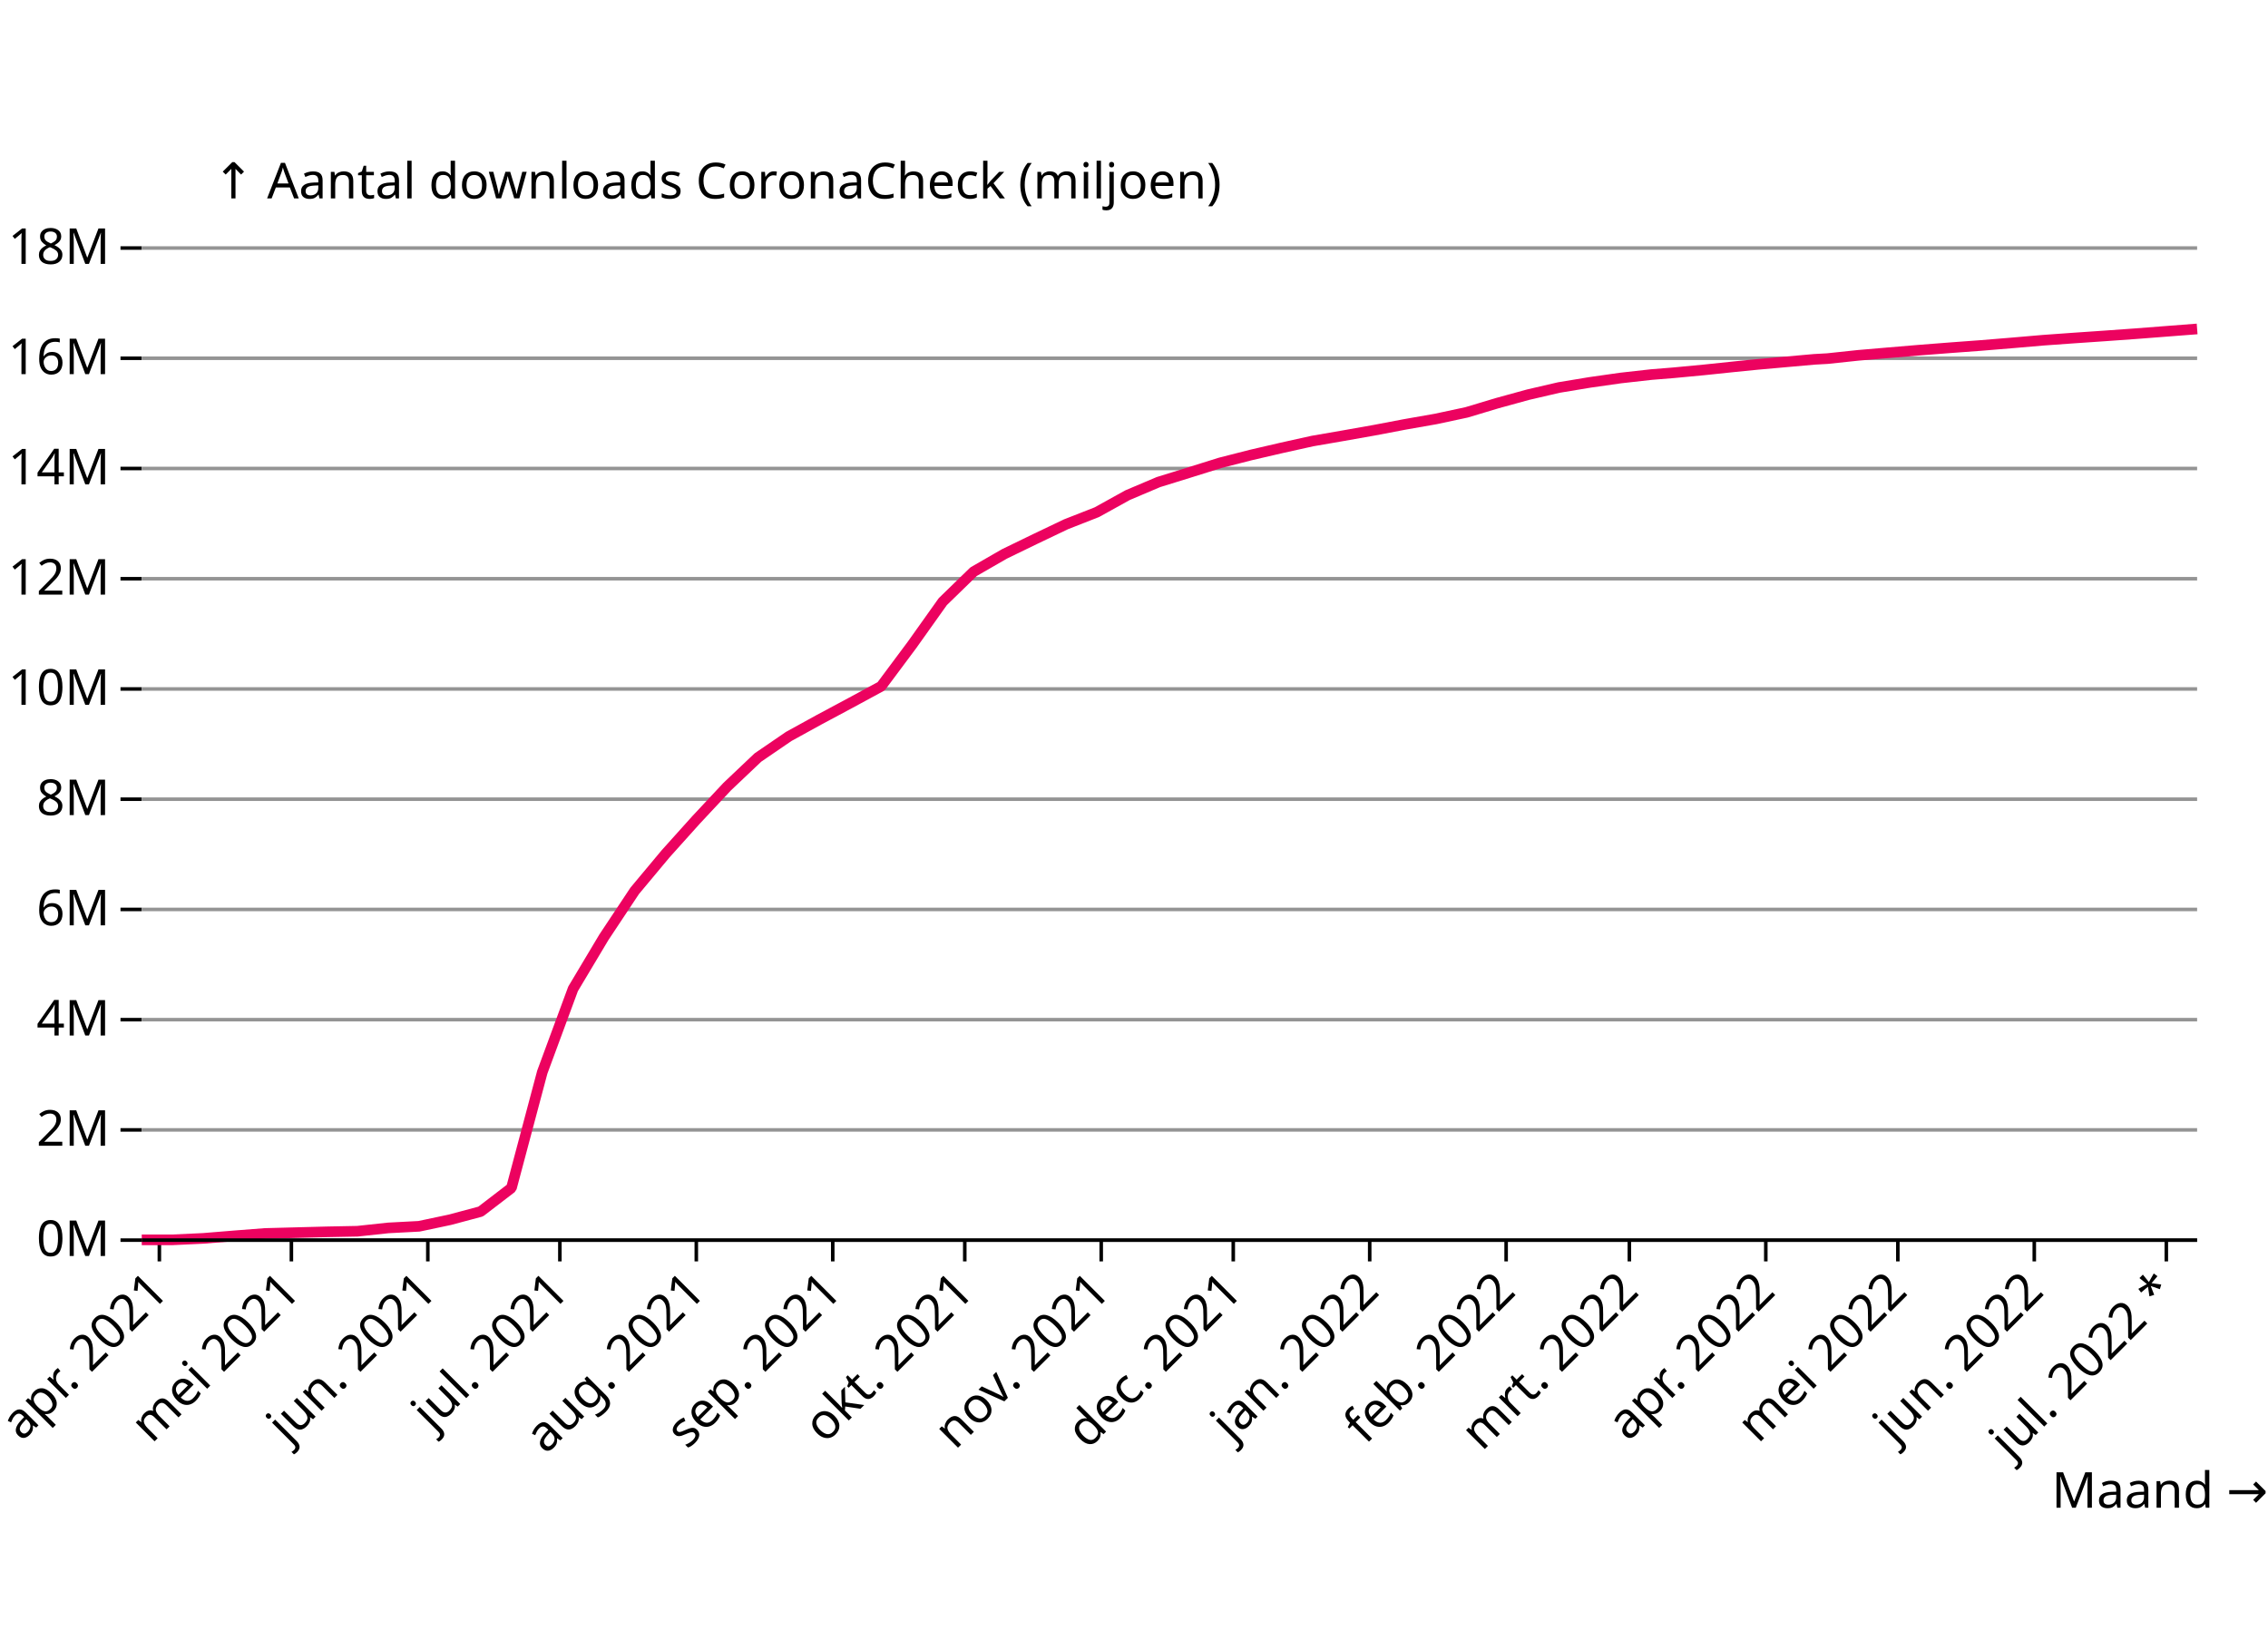
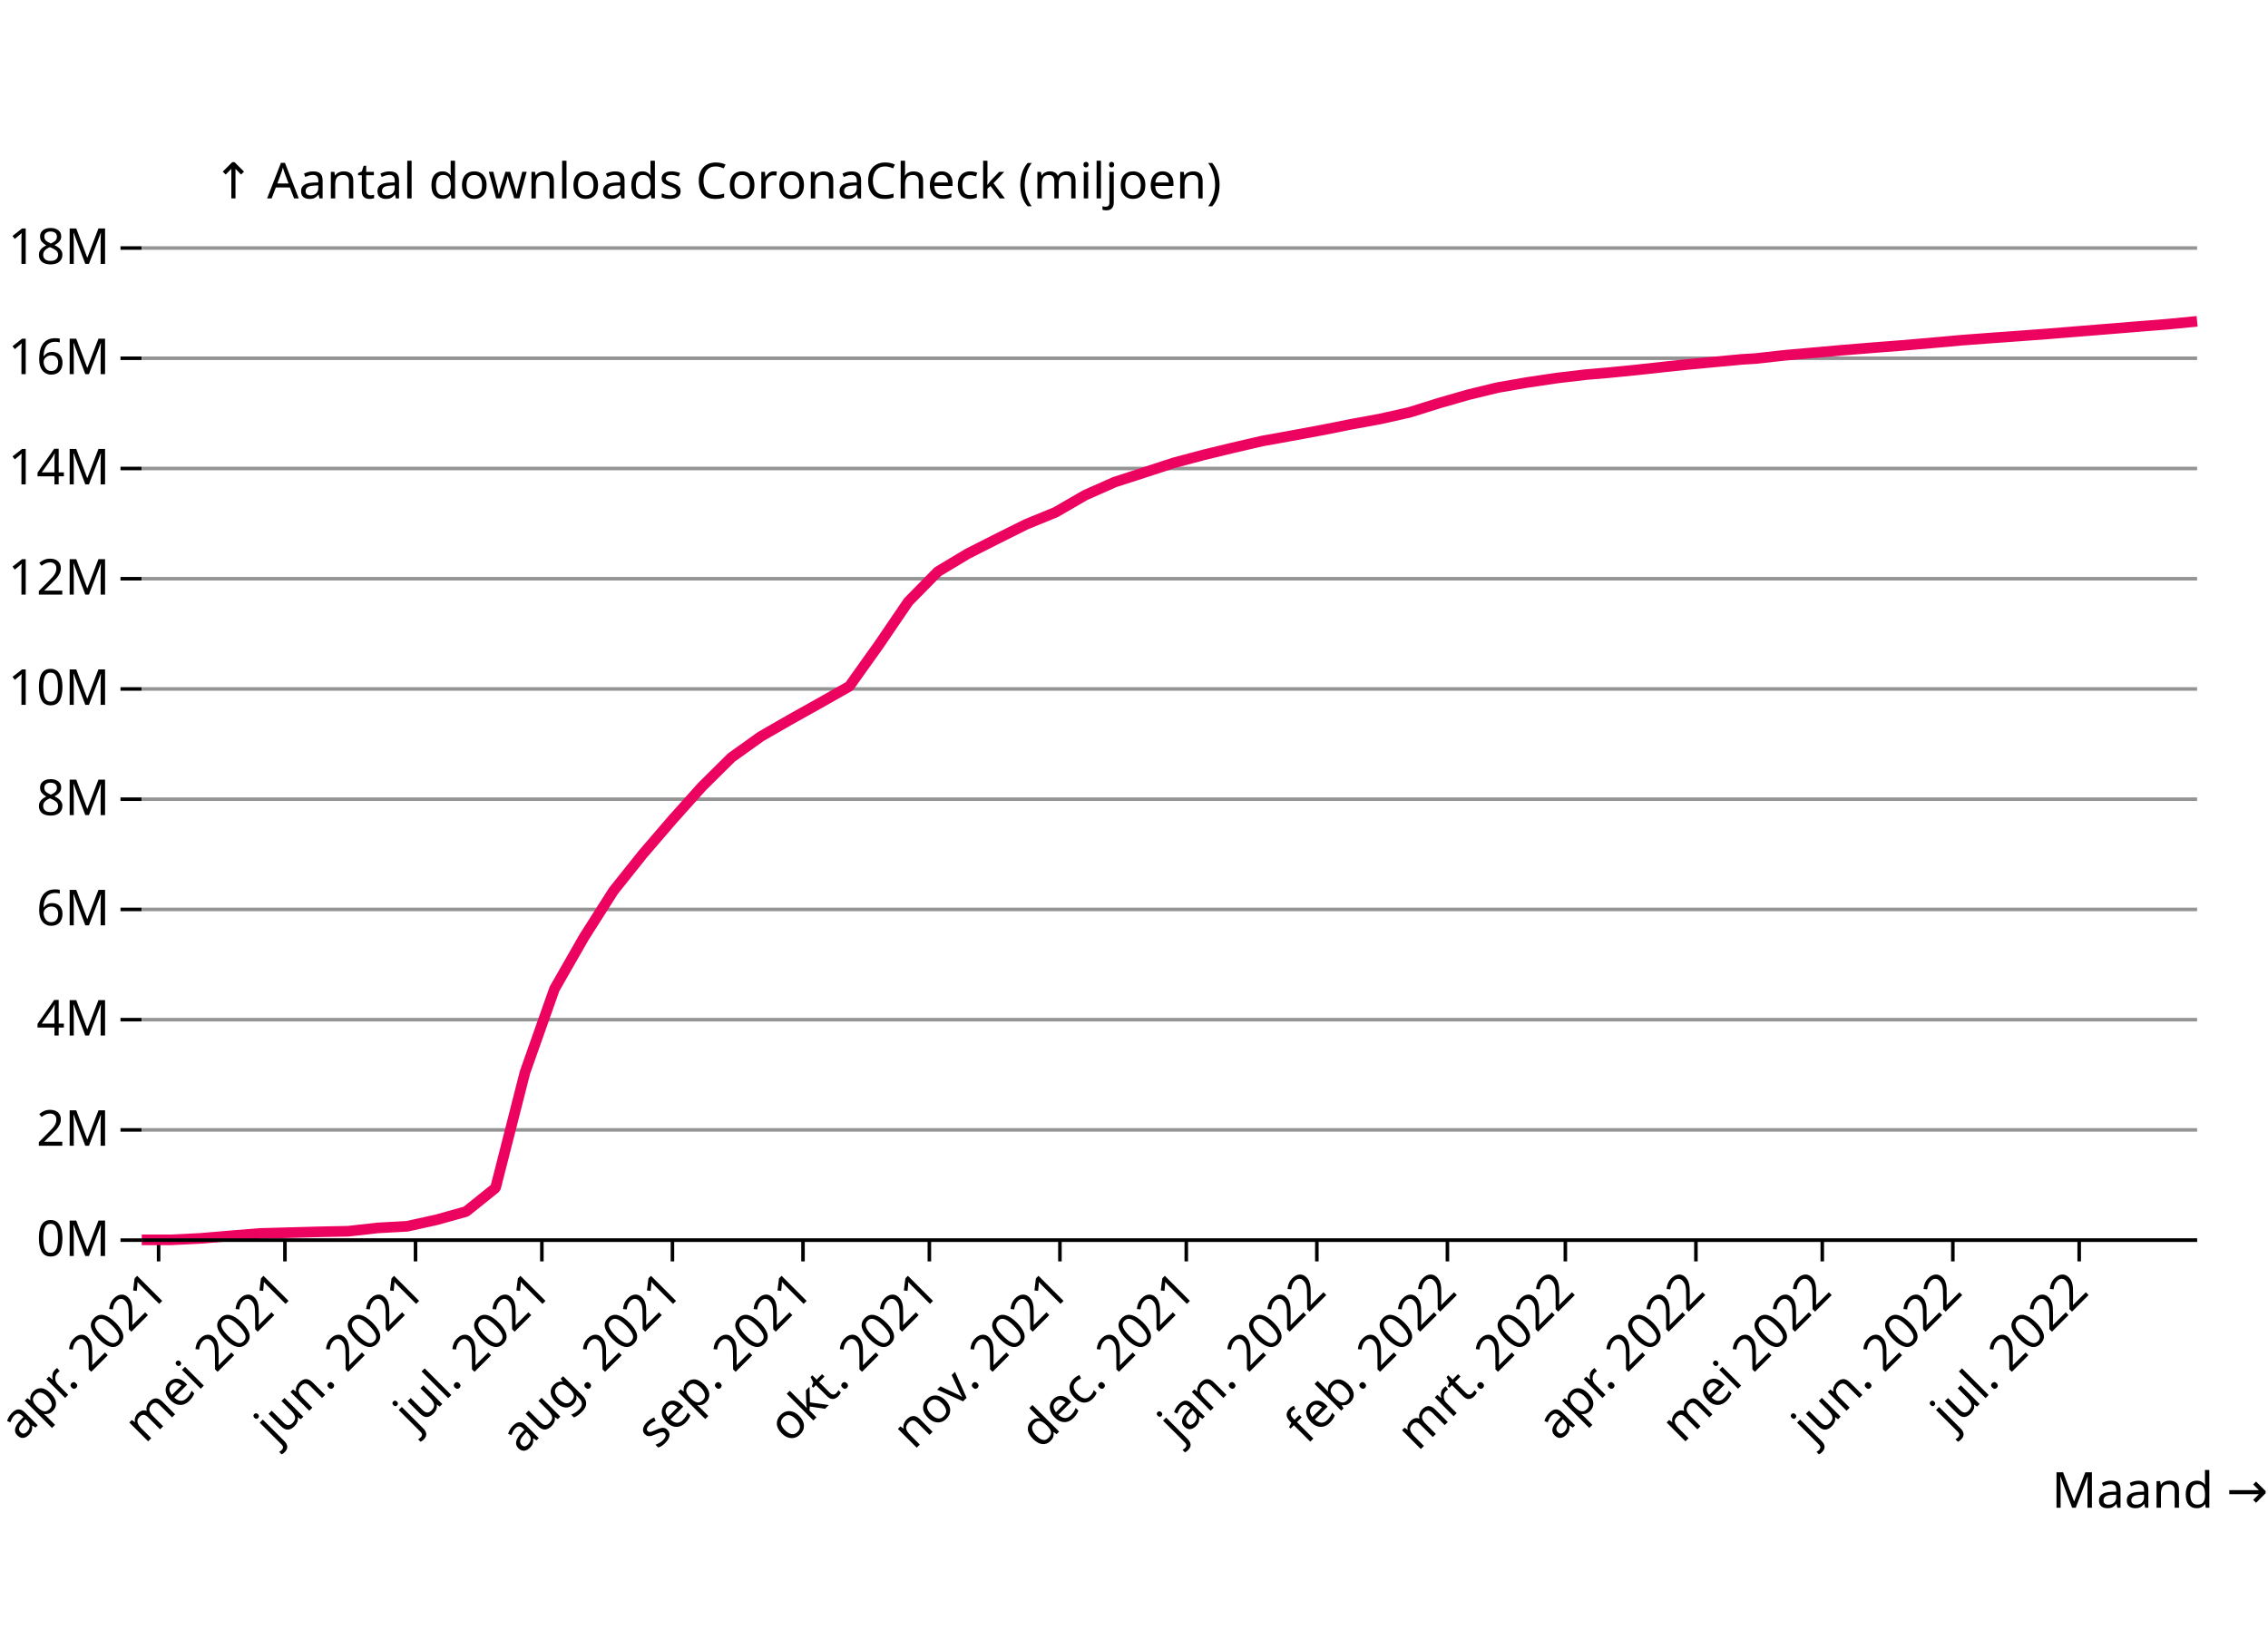
<svg xmlns="http://www.w3.org/2000/svg" class="plot" fill="currentColor" text-anchor="middle" width="640" height="460" viewBox="0 0 640 400" style="font-family: 'RO Sans', sans-serif; font-size: 14px;">
  <style>
        line[stroke-opacity] {
            stroke-opacity: 1;
            stroke: #949494;
        }
</style>
  <g transform="translate(40,0)" fill="none" text-anchor="end">
    <g class="tick" opacity="1" transform="translate(0,320)">
      <line stroke="currentColor" x2="-6" />
      <line stroke="currentColor" x2="580" stroke-opacity="0.1" />
      <text fill="currentColor" x="-9" dy="0.32em">0M</text>
    </g>
    <g class="tick" opacity="1" transform="translate(0,288.8889)">
      <line stroke="currentColor" x2="-6" />
      <line stroke="currentColor" x2="580" stroke-opacity="0.1" />
      <text fill="currentColor" x="-9" dy="0.32em">2M</text>
    </g>
    <g class="tick" opacity="1" transform="translate(0,257.7778)">
      <line stroke="currentColor" x2="-6" />
      <line stroke="currentColor" x2="580" stroke-opacity="0.1" />
      <text fill="currentColor" x="-9" dy="0.32em">4M</text>
    </g>
    <g class="tick" opacity="1" transform="translate(0,226.6667)">
      <line stroke="currentColor" x2="-6" />
      <line stroke="currentColor" x2="580" stroke-opacity="0.1" />
      <text fill="currentColor" x="-9" dy="0.32em">6M</text>
    </g>
    <g class="tick" opacity="1" transform="translate(0,195.5556)">
      <line stroke="currentColor" x2="-6" />
      <line stroke="currentColor" x2="580" stroke-opacity="0.1" />
      <text fill="currentColor" x="-9" dy="0.32em">8M</text>
    </g>
    <g class="tick" opacity="1" transform="translate(0,164.4444)">
      <line stroke="currentColor" x2="-6" />
      <line stroke="currentColor" x2="580" stroke-opacity="0.1" />
      <text fill="currentColor" x="-9" dy="0.32em">10M</text>
    </g>
    <g class="tick" opacity="1" transform="translate(0,133.3333)">
      <line stroke="currentColor" x2="-6" />
      <line stroke="currentColor" x2="580" stroke-opacity="0.1" />
      <text fill="currentColor" x="-9" dy="0.32em">12M</text>
    </g>
    <g class="tick" opacity="1" transform="translate(0,102.2222)">
      <line stroke="currentColor" x2="-6" />
      <line stroke="currentColor" x2="580" stroke-opacity="0.1" />
      <text fill="currentColor" x="-9" dy="0.32em">14M</text>
    </g>
    <g class="tick" opacity="1" transform="translate(0,71.11111)">
      <line stroke="currentColor" x2="-6" />
      <line stroke="currentColor" x2="580" stroke-opacity="0.1" />
      <text fill="currentColor" x="-9" dy="0.32em">16M</text>
    </g>
    <g class="tick" opacity="1" transform="translate(0,40)">
      <line stroke="currentColor" x2="-6" />
      <line stroke="currentColor" x2="580" stroke-opacity="0.1" />
      <text fill="currentColor" x="-9" dy="0.32em">18M</text>
    </g>
    <text fill="currentColor" transform="translate(20,40)" dy="-1em" text-anchor="start">↑ Aantal downloads CoronaCheck (miljoen)</text>
  </g>
  <g transform="translate(0,320)" fill="none" text-anchor="middle">
-     <g class="tick" opacity="1" transform="translate(44.96788,0)">
+     <g class="tick" opacity="1" transform="translate(44.7541,0)">
      <line stroke="currentColor" y2="6" />
      <text fill="currentColor" dy="0.32em" transform="translate(0, 11.82843) rotate(-45)" text-anchor="end">apr. 2021</text>
    </g>
-     <g class="tick" opacity="1" transform="translate(82.22698,0)">
+     <g class="tick" opacity="1" transform="translate(80.40984,0)">
      <line stroke="currentColor" y2="6" />
      <text fill="currentColor" dy="0.32em" transform="translate(0, 11.82843) rotate(-45)" text-anchor="end">mei 2021</text>
    </g>
-     <g class="tick" opacity="1" transform="translate(120.7281,0)">
+     <g class="tick" opacity="1" transform="translate(117.2541,0)">
      <line stroke="currentColor" y2="6" />
      <text fill="currentColor" dy="0.32em" transform="translate(0, 11.82843) rotate(-45)" text-anchor="end">jun. 2021</text>
    </g>
-     <g class="tick" opacity="1" transform="translate(157.9872,0)">
+     <g class="tick" opacity="1" transform="translate(152.9098,0)">
      <line stroke="currentColor" y2="6" />
      <text fill="currentColor" dy="0.32em" transform="translate(0, 11.82843) rotate(-45)" text-anchor="end">jul. 2021</text>
    </g>
-     <g class="tick" opacity="1" transform="translate(196.4882,0)">
+     <g class="tick" opacity="1" transform="translate(189.7541,0)">
      <line stroke="currentColor" y2="6" />
      <text fill="currentColor" dy="0.32em" transform="translate(0, 11.82843) rotate(-45)" text-anchor="end">aug. 2021</text>
    </g>
-     <g class="tick" opacity="1" transform="translate(234.9893,0)">
+     <g class="tick" opacity="1" transform="translate(226.5984,0)">
      <line stroke="currentColor" y2="6" />
      <text fill="currentColor" dy="0.32em" transform="translate(0, 11.82843) rotate(-45)" text-anchor="end">sep. 2021</text>
    </g>
-     <g class="tick" opacity="1" transform="translate(272.2484,0)">
+     <g class="tick" opacity="1" transform="translate(262.2541,0)">
      <line stroke="currentColor" y2="6" />
      <text fill="currentColor" dy="0.32em" transform="translate(0, 11.82843) rotate(-45)" text-anchor="end">okt. 2021</text>
    </g>
-     <g class="tick" opacity="1" transform="translate(310.7495,0)">
+     <g class="tick" opacity="1" transform="translate(299.0984,0)">
      <line stroke="currentColor" y2="6" />
      <text fill="currentColor" dy="0.32em" transform="translate(0, 11.82843) rotate(-45)" text-anchor="end">nov. 2021</text>
    </g>
-     <g class="tick" opacity="1" transform="translate(348.0086,0)">
+     <g class="tick" opacity="1" transform="translate(334.7541,0)">
      <line stroke="currentColor" y2="6" />
      <text fill="currentColor" dy="0.32em" transform="translate(0, 11.82843) rotate(-45)" text-anchor="end">dec. 2021</text>
    </g>
-     <g class="tick" opacity="1" transform="translate(386.5096,0)">
+     <g class="tick" opacity="1" transform="translate(371.5984,0)">
      <line stroke="currentColor" y2="6" />
      <text fill="currentColor" dy="0.32em" transform="translate(0, 11.82843) rotate(-45)" text-anchor="end">jan. 2022</text>
    </g>
-     <g class="tick" opacity="1" transform="translate(425.0107,0)">
+     <g class="tick" opacity="1" transform="translate(408.4426,0)">
      <line stroke="currentColor" y2="6" />
      <text fill="currentColor" dy="0.32em" transform="translate(0, 11.82843) rotate(-45)" text-anchor="end">feb. 2022</text>
    </g>
-     <g class="tick" opacity="1" transform="translate(459.7859,0)">
+     <g class="tick" opacity="1" transform="translate(441.7213,0)">
      <line stroke="currentColor" y2="6" />
      <text fill="currentColor" dy="0.32em" transform="translate(0, 11.82843) rotate(-45)" text-anchor="end">mrt. 2022</text>
    </g>
-     <g class="tick" opacity="1" transform="translate(498.2869,0)">
+     <g class="tick" opacity="1" transform="translate(478.5656,0)">
      <line stroke="currentColor" y2="6" />
      <text fill="currentColor" dy="0.32em" transform="translate(0, 11.82843) rotate(-45)" text-anchor="end">apr. 2022</text>
    </g>
-     <g class="tick" opacity="1" transform="translate(535.546,0)">
+     <g class="tick" opacity="1" transform="translate(514.2213,0)">
      <line stroke="currentColor" y2="6" />
      <text fill="currentColor" dy="0.32em" transform="translate(0, 11.82843) rotate(-45)" text-anchor="end">mei 2022</text>
    </g>
-     <g class="tick" opacity="1" transform="translate(574.0471,0)">
+     <g class="tick" opacity="1" transform="translate(551.0656,0)">
      <line stroke="currentColor" y2="6" />
      <text fill="currentColor" dy="0.32em" transform="translate(0, 11.82843) rotate(-45)" text-anchor="end">jun. 2022</text>
    </g>
-     <g class="tick" opacity="1" transform="translate(611.3062,0)">
+     <g class="tick" opacity="1" transform="translate(586.7213,0)">
      <line stroke="currentColor" y2="6" />
-       <text fill="currentColor" dy="0.32em" transform="translate(0, 11.82843) rotate(-45)" text-anchor="end">jul. 2022 *</text>
+       <text fill="currentColor" dy="0.32em" transform="translate(0, 11.82843) rotate(-45)" text-anchor="end">jul. 2022</text>
    </g>
    <text fill="currentColor" transform="translate(640,80)" dy="-0.32em" text-anchor="end">Maand →</text>
  </g>
  <g fill="none" stroke="#ec025f" stroke-width="3" stroke-miterlimit="1">
-     <path d="M40,319.923L48.694,319.914L57.388,319.505L66.081,318.793L74.775,318.12L83.469,317.889L92.163,317.659L100.857,317.489L109.55,316.554L118.244,316.096L126.938,314.256L135.632,311.932L144.325,305.265L153.019,272.614L161.713,249.082L170.407,234.526L179.101,221.424L187.794,211.008L196.488,201.329L205.182,192.031L213.876,183.789L222.57,177.844L231.263,173.061L239.957,168.409L248.651,163.693L257.345,152.027L266.039,139.805L274.732,131.347L283.426,126.34L292.12,122.117L300.814,117.967L309.507,114.558L318.201,109.743L326.895,106.057L335.589,103.363L344.283,100.639L352.976,98.417L361.67,96.4L370.364,94.472L379.058,92.968L387.752,91.428L396.445,89.773L405.139,88.246L413.833,86.385L422.527,83.774L431.221,81.385L431.221,81.385L439.914,79.368L448.608,77.927L457.302,76.688L465.996,75.714L472.206,75.212L480.899,74.388L489.593,73.478L495.803,72.858L511.949,71.417L515.675,71.21L524.368,70.286L533.062,69.542L541.756,68.81L550.45,68.133L559.143,67.49L567.837,66.773L576.531,66.024L585.225,65.4L593.919,64.805L602.612,64.183L611.306,63.509L620,62.837" />
+     <path d="M40,319.923L48.32,319.914L56.639,319.505L64.959,318.793L73.279,318.12L81.598,317.889L89.918,317.659L98.238,317.489L106.557,316.554L114.877,316.096L123.197,314.256L131.516,311.932L139.836,305.265L148.156,272.614L156.475,249.082L164.795,234.526L173.115,221.424L181.434,211.008L189.754,201.329L198.074,192.031L206.393,183.789L214.713,177.844L223.033,173.061L231.352,168.409L239.672,163.693L247.992,152.027L256.311,139.805L264.631,131.347L272.951,126.34L281.27,122.117L289.59,117.967L297.91,114.558L306.23,109.743L314.549,106.057L322.869,103.363L331.189,100.639L339.508,98.417L347.828,96.4L356.148,94.472L364.467,92.968L372.787,91.428L381.107,89.773L389.426,88.246L397.746,86.385L406.066,83.774L414.385,81.385L414.385,81.385L422.705,79.368L431.025,77.927L439.344,76.688L447.664,75.714L453.607,75.212L461.926,74.388L470.246,73.478L476.189,72.858L491.639,71.417L495.205,71.21L503.525,70.286L511.844,69.542L520.164,68.81L528.484,68.133L536.803,67.49L545.123,66.773L553.443,66.024L561.762,65.4L570.082,64.805L578.402,64.183L586.721,63.509L595.041,62.837L603.361,62.157L611.68,61.496L620,60.686" />
  </g>
  <g stroke="currentColor">
    <line x1="40" x2="620" y1="320" y2="320" />
  </g>
</svg>
